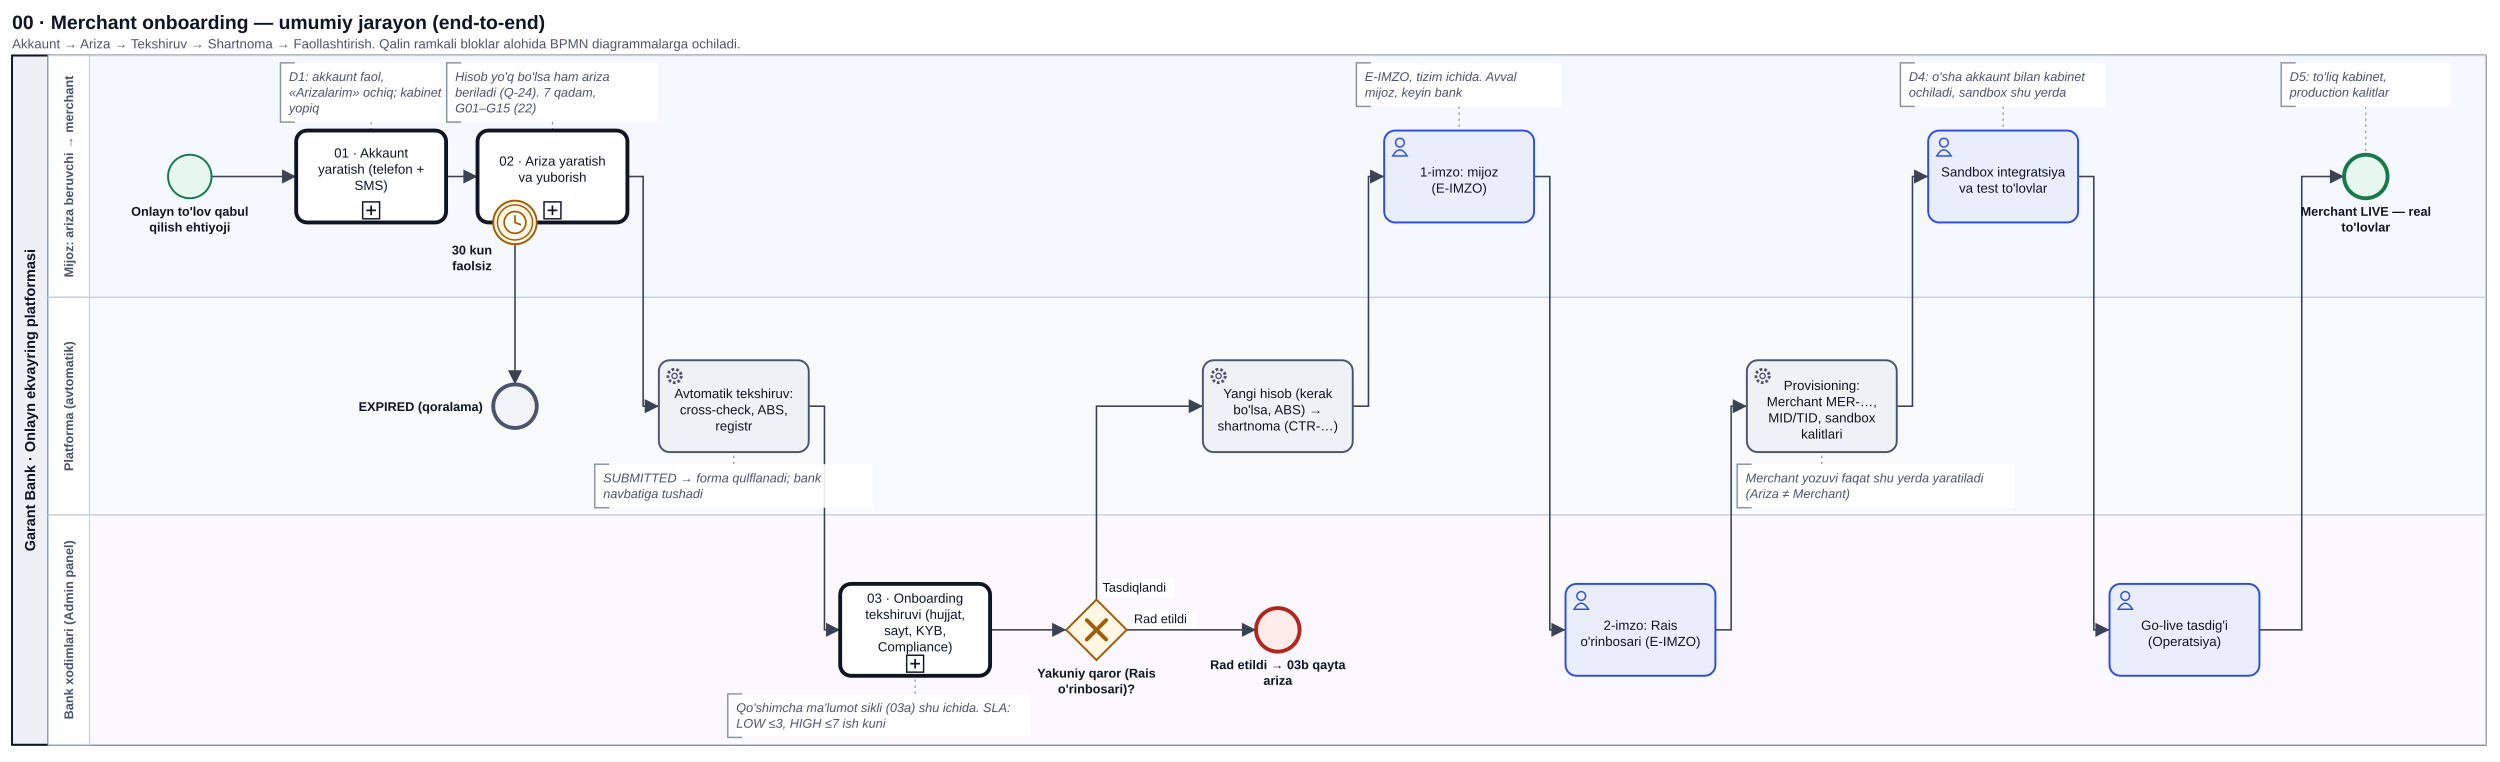
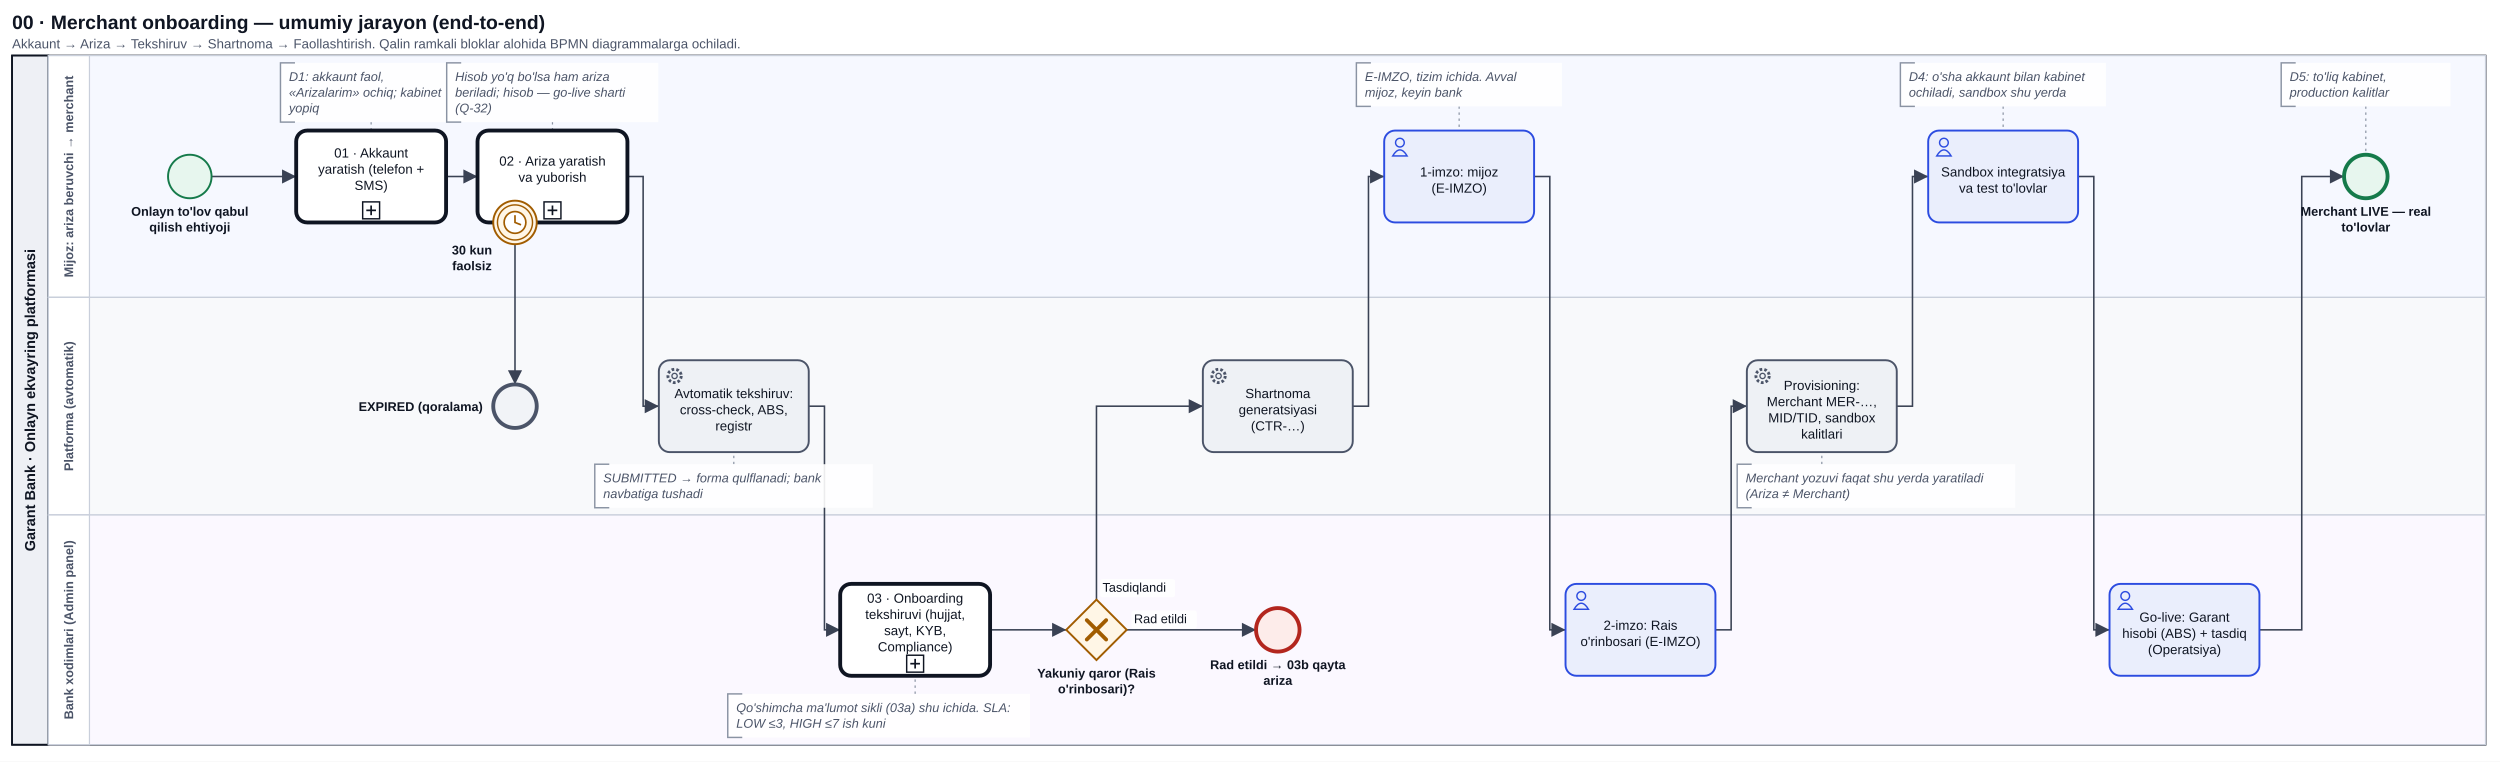
<svg xmlns="http://www.w3.org/2000/svg" width="2068" height="630" viewBox="0 0 2068 630" font-family="Segoe UI, Arial, Helvetica, sans-serif">
  <defs>
    <marker id="arr" viewBox="0 0 10 10" refX="10" refY="5" markerWidth="9" markerHeight="9" orient="auto-start-reverse">
      <path d="M0,0 L10,5 L0,10 z" fill="#3A4254" />
    </marker>
  </defs>
  <rect x="0" y="0" width="2068" height="630" fill="#FFFFFF" />
  <text x="10" y="24" font-size="16" font-weight="700" fill="#0F1522">00 · Merchant onboarding — umumiy jarayon (end-to-end)</text>
  <text x="10" y="40" font-size="11" fill="#4B5468">Akkaunt → Ariza → Tekshiruv → Shartnoma → Faollashtirish. Qalin ramkali bloklar alohida BPMN diagrammalarga ochiladi.</text>
  <rect x="10" y="46" width="2046" height="570" fill="#FFFFFF" stroke="#0F1522" stroke-width="1.5" />
  <rect x="10" y="46" width="30" height="570" fill="#EEF0F5" stroke="#0F1522" stroke-width="1.5" />
  <g transform="translate(25,331) rotate(-90)">
    <text x="0" y="4" text-anchor="middle" font-size="12" font-weight="700" fill="#0F1522">Garant Bank · Onlayn ekvayring platformasi</text>
  </g>
  <rect x="40" y="46" width="2016" height="200" fill="#F6F8FF" stroke="#C9CFDB" />
  <rect x="40" y="46" width="34" height="200" fill="#FFFFFF" stroke="#C9CFDB" />
  <g transform="translate(57,146) rotate(-90)">
    <text x="0" y="3.5" text-anchor="middle" font-size="10.5" font-weight="600" fill="#4B5468">Mijoz: ariza beruvchi → merchant</text>
  </g>
  <rect x="40" y="246" width="2016" height="180" fill="#F8F9FB" stroke="#C9CFDB" />
  <rect x="40" y="246" width="34" height="180" fill="#FFFFFF" stroke="#C9CFDB" />
  <g transform="translate(57,336) rotate(-90)">
    <text x="0" y="3.5" text-anchor="middle" font-size="10.5" font-weight="600" fill="#4B5468">Platforma (avtomatik)</text>
  </g>
  <rect x="40" y="426" width="2016" height="190" fill="#FBF8FF" stroke="#C9CFDB" />
  <rect x="40" y="426" width="34" height="190" fill="#FFFFFF" stroke="#C9CFDB" />
  <g transform="translate(57,521) rotate(-90)">
    <text x="0" y="3.5" text-anchor="middle" font-size="10.5" font-weight="600" fill="#4B5468">Bank xodimlari (Admin panel)</text>
  </g>
  <path d="M175,146 L245,146" fill="none" stroke="#3A4254" stroke-width="1.3" marker-end="url(#arr)" />
  <path d="M369,146 L395,146" fill="none" stroke="#3A4254" stroke-width="1.3" marker-end="url(#arr)" />
  <path d="M519,146 L532,146 L532,336 L545,336" fill="none" stroke="#3A4254" stroke-width="1.3" marker-end="url(#arr)" />
  <path d="M669,336 L682,336 L682,521 L695,521" fill="none" stroke="#3A4254" stroke-width="1.3" marker-end="url(#arr)" />
  <path d="M819,521 L882,521" fill="none" stroke="#3A4254" stroke-width="1.3" marker-end="url(#arr)" />
  <path d="M907,496 L907,336 L995,336" fill="none" stroke="#3A4254" stroke-width="1.3" marker-end="url(#arr)" />
  <path d="M932,521 L1039,521" fill="none" stroke="#3A4254" stroke-width="1.3" marker-end="url(#arr)" />
  <path d="M1119,336 L1132,336 L1132,146 L1145,146" fill="none" stroke="#3A4254" stroke-width="1.3" marker-end="url(#arr)" />
  <path d="M1269,146 L1282,146 L1282,521 L1295,521" fill="none" stroke="#3A4254" stroke-width="1.3" marker-end="url(#arr)" />
  <path d="M1419,521 L1432,521 L1432,336 L1445,336" fill="none" stroke="#3A4254" stroke-width="1.3" marker-end="url(#arr)" />
  <path d="M1569,336 L1582,336 L1582,146 L1595,146" fill="none" stroke="#3A4254" stroke-width="1.3" marker-end="url(#arr)" />
  <path d="M1719,146 L1732,146 L1732,521 L1745,521" fill="none" stroke="#3A4254" stroke-width="1.3" marker-end="url(#arr)" />
  <path d="M1869,521 L1904,521 L1904,146 L1939,146" fill="none" stroke="#3A4254" stroke-width="1.3" marker-end="url(#arr)" />
  <path d="M426,202 L426,318" fill="none" stroke="#3A4254" stroke-width="1.3" marker-end="url(#arr)" />
  <path d="M307,101 L307,108" stroke="#8A93A3" stroke-dasharray="2,3" fill="none" />
  <rect x="232" y="52" width="150" height="49" fill="#FFFFFF" fill-opacity="0.9" stroke="none" />
  <path d="M244,52 L232,52 L232,101 L244,101" fill="none" stroke="#8A93A3" stroke-width="1.2" />
  <text x="239" y="67" font-size="10.5" fill="#4B5468" font-style="italic">D1: akkaunt faol,</text>
  <text x="239" y="80" font-size="10.5" fill="#4B5468" font-style="italic">«Arizalarim» ochiq; kabinet</text>
  <text x="239" y="93" font-size="10.5" fill="#4B5468" font-style="italic">yopiq</text>
  <path d="M457,101 L457,108" stroke="#8A93A3" stroke-dasharray="2,3" fill="none" />
  <rect x="369.5" y="52" width="175" height="49" fill="#FFFFFF" fill-opacity="0.9" stroke="none" />
  <path d="M381.5,52 L369.5,52 L369.5,101 L381.5,101" fill="none" stroke="#8A93A3" stroke-width="1.2" />
  <text x="376.5" y="67" font-size="10.5" fill="#4B5468" font-style="italic">Hisob yo'q bo'lsa ham ariza</text>
-   <text x="376.5" y="80" font-size="10.5" fill="#4B5468" font-style="italic">beriladi (Q-24). 7 qadam,</text>
-   <text x="376.5" y="93" font-size="10.5" fill="#4B5468" font-style="italic">G01–G15 (22)</text>
+   <text x="376.5" y="80" font-size="10.5" fill="#4B5468" font-style="italic">beriladi; hisob — go-live sharti</text>
+   <text x="376.5" y="93" font-size="10.5" fill="#4B5468" font-style="italic">(Q-32)</text>
  <path d="M607,384 L607,374" stroke="#8A93A3" stroke-dasharray="2,3" fill="none" />
  <rect x="492" y="384" width="230" height="36" fill="#FFFFFF" fill-opacity="0.9" stroke="none" />
  <path d="M504,384 L492,384 L492,420 L504,420" fill="none" stroke="#8A93A3" stroke-width="1.2" />
  <text x="499" y="399" font-size="10.5" fill="#4B5468" font-style="italic">SUBMITTED → forma qulflanadi; bank</text>
  <text x="499" y="412" font-size="10.5" fill="#4B5468" font-style="italic">navbatiga tushadi</text>
  <path d="M757,574 L757,559" stroke="#8A93A3" stroke-dasharray="2,3" fill="none" />
  <rect x="602" y="574" width="250" height="36" fill="#FFFFFF" fill-opacity="0.9" stroke="none" />
  <path d="M614,574 L602,574 L602,610 L614,610" fill="none" stroke="#8A93A3" stroke-width="1.2" />
  <text x="609" y="589" font-size="10.5" fill="#4B5468" font-style="italic">Qo'shimcha ma'lumot sikli (03a) shu ichida. SLA:</text>
  <text x="609" y="602" font-size="10.5" fill="#4B5468" font-style="italic">LOW ≤3, HIGH ≤7 ish kuni</text>
  <path d="M1207,88 L1207,108" stroke="#8A93A3" stroke-dasharray="2,3" fill="none" />
  <rect x="1122" y="52" width="170" height="36" fill="#FFFFFF" fill-opacity="0.9" stroke="none" />
  <path d="M1134,52 L1122,52 L1122,88 L1134,88" fill="none" stroke="#8A93A3" stroke-width="1.2" />
  <text x="1129" y="67" font-size="10.5" fill="#4B5468" font-style="italic">E-IMZO, tizim ichida. Avval</text>
  <text x="1129" y="80" font-size="10.5" fill="#4B5468" font-style="italic">mijoz, keyin bank</text>
  <path d="M1507,384 L1507,374" stroke="#8A93A3" stroke-dasharray="2,3" fill="none" />
  <rect x="1437" y="384" width="230" height="36" fill="#FFFFFF" fill-opacity="0.9" stroke="none" />
  <path d="M1449,384 L1437,384 L1437,420 L1449,420" fill="none" stroke="#8A93A3" stroke-width="1.2" />
  <text x="1444" y="399" font-size="10.5" fill="#4B5468" font-style="italic">Merchant yozuvi faqat shu yerda yaratiladi</text>
  <text x="1444" y="412" font-size="10.5" fill="#4B5468" font-style="italic">(Ariza ≠ Merchant)</text>
  <path d="M1657,88 L1657,108" stroke="#8A93A3" stroke-dasharray="2,3" fill="none" />
  <rect x="1572" y="52" width="170" height="36" fill="#FFFFFF" fill-opacity="0.9" stroke="none" />
  <path d="M1584,52 L1572,52 L1572,88 L1584,88" fill="none" stroke="#8A93A3" stroke-width="1.2" />
  <text x="1579" y="67" font-size="10.5" fill="#4B5468" font-style="italic">D4: o'sha akkaunt bilan kabinet</text>
  <text x="1579" y="80" font-size="10.5" fill="#4B5468" font-style="italic">ochiladi, sandbox shu yerda</text>
  <path d="M1957,88 L1957,128" stroke="#8A93A3" stroke-dasharray="2,3" fill="none" />
  <rect x="1887" y="52" width="140" height="36" fill="#FFFFFF" fill-opacity="0.9" stroke="none" />
  <path d="M1899,52 L1887,52 L1887,88 L1899,88" fill="none" stroke="#8A93A3" stroke-width="1.2" />
  <text x="1894" y="67" font-size="10.5" fill="#4B5468" font-style="italic">D5: to'liq kabinet,</text>
  <text x="1894" y="80" font-size="10.5" fill="#4B5468" font-style="italic">production kalitlar</text>
  <circle cx="157" cy="146" r="18" fill="#E7F6EE" stroke="#157A4A" stroke-width="1.6" />
  <text x="157" y="178.5" text-anchor="middle" font-size="10.5" fill="#0F1522" font-weight="600">Onlayn to'lov qabul</text>
  <text x="157" y="191.5" text-anchor="middle" font-size="10.5" fill="#0F1522" font-weight="600">qilish ehtiyoji</text>
  <rect x="245" y="108" width="124" height="76" rx="9" fill="#FFFFFF" stroke="#0F1522" stroke-width="3.2" />
  <rect x="300" y="167" width="14" height="14" fill="#FFFFFF" stroke="#0F1522" stroke-width="1.2" />
  <path d="M307,170 L307,178 M303,174 L311,174" stroke="#0F1522" stroke-width="1.4" />
  <text x="307" y="130.3" text-anchor="middle" font-size="11" fill="#0F1522">01 · Akkaunt</text>
  <text x="307" y="143.7" text-anchor="middle" font-size="11" fill="#0F1522">yaratish (telefon +</text>
  <text x="307" y="157.1" text-anchor="middle" font-size="11" fill="#0F1522">SMS)</text>
  <rect x="395" y="108" width="124" height="76" rx="9" fill="#FFFFFF" stroke="#0F1522" stroke-width="3.2" />
  <rect x="450" y="167" width="14" height="14" fill="#FFFFFF" stroke="#0F1522" stroke-width="1.2" />
  <path d="M457,170 L457,178 M453,174 L461,174" stroke="#0F1522" stroke-width="1.4" />
  <text x="457" y="137" text-anchor="middle" font-size="11" fill="#0F1522">02 · Ariza yaratish</text>
  <text x="457" y="150.4" text-anchor="middle" font-size="11" fill="#0F1522">va yuborish</text>
  <rect x="545" y="298" width="124" height="76" rx="9" fill="#EEF1F5" stroke="#4B5468" stroke-width="1.6" />
  <circle cx="558" cy="311" r="5.5" fill="none" stroke="#4B5468" stroke-width="2.4" stroke-dasharray="2.2,1.7" />
  <circle cx="558" cy="311" r="2.2" fill="none" stroke="#4B5468" stroke-width="1.1" />
  <text x="607" y="329.3" text-anchor="middle" font-size="11" fill="#0F1522">Avtomatik tekshiruv:</text>
  <text x="607" y="342.7" text-anchor="middle" font-size="11" fill="#0F1522">cross-check, ABS,</text>
  <text x="607" y="356.1" text-anchor="middle" font-size="11" fill="#0F1522">registr</text>
  <rect x="695" y="483" width="124" height="76" rx="9" fill="#FFFFFF" stroke="#0F1522" stroke-width="3.2" />
  <rect x="750" y="542" width="14" height="14" fill="#FFFFFF" stroke="#0F1522" stroke-width="1.2" />
  <path d="M757,545 L757,553 M753,549 L761,549" stroke="#0F1522" stroke-width="1.4" />
  <text x="757" y="498.6" text-anchor="middle" font-size="11" fill="#0F1522">03 · Onboarding</text>
  <text x="757" y="512" text-anchor="middle" font-size="11" fill="#0F1522">tekshiruvi (hujjat,</text>
  <text x="757" y="525.4" text-anchor="middle" font-size="11" fill="#0F1522">sayt, KYB,</text>
  <text x="757" y="538.8" text-anchor="middle" font-size="11" fill="#0F1522">Compliance)</text>
  <path d="M907,496 L932,521 L907,546 L882,521 Z" fill="#FFF6E6" stroke="#A15C00" stroke-width="1.6" />
  <path d="M899,513 L915,529 M915,513 L899,529" stroke="#A15C00" stroke-width="3.2" stroke-linecap="round" />
  <text x="907" y="560.5" text-anchor="middle" font-size="10.5" fill="#0F1522" font-weight="600">Yakuniy qaror (Rais</text>
  <text x="907" y="573.5" text-anchor="middle" font-size="10.5" fill="#0F1522" font-weight="600">o'rinbosari)?</text>
  <circle cx="1057" cy="521" r="18" fill="#FDECEA" stroke="#B3261E" stroke-width="3.2" />
  <text x="1057" y="553.5" text-anchor="middle" font-size="10.5" fill="#0F1522" font-weight="600">Rad etildi → 03b qayta</text>
  <text x="1057" y="566.5" text-anchor="middle" font-size="10.5" fill="#0F1522" font-weight="600">ariza</text>
  <rect x="995" y="298" width="124" height="76" rx="9" fill="#EEF1F5" stroke="#4B5468" stroke-width="1.6" />
  <circle cx="1008" cy="311" r="5.5" fill="none" stroke="#4B5468" stroke-width="2.4" stroke-dasharray="2.2,1.7" />
  <circle cx="1008" cy="311" r="2.2" fill="none" stroke="#4B5468" stroke-width="1.1" />
-   <text x="1057" y="329.3" text-anchor="middle" font-size="11" fill="#0F1522">Yangi hisob (kerak</text>
-   <text x="1057" y="342.7" text-anchor="middle" font-size="11" fill="#0F1522">bo'lsa, ABS) →</text>
-   <text x="1057" y="356.1" text-anchor="middle" font-size="11" fill="#0F1522">shartnoma (CTR-…)</text>
+   <text x="1057" y="329.3" text-anchor="middle" font-size="11" fill="#0F1522">Shartnoma</text>
+   <text x="1057" y="342.7" text-anchor="middle" font-size="11" fill="#0F1522">generatsiyasi</text>
+   <text x="1057" y="356.1" text-anchor="middle" font-size="11" fill="#0F1522">(CTR-…)</text>
  <rect x="1145" y="108" width="124" height="76" rx="9" fill="#EAEEFC" stroke="#2C4CE0" stroke-width="1.6" />
  <circle cx="1158" cy="118" r="3.6" fill="none" stroke="#2C4CE0" stroke-width="1.2" />
  <path d="M1152,129 Q1158,119 1164,129 Z" fill="none" stroke="#2C4CE0" stroke-width="1.2" />
  <text x="1207" y="146" text-anchor="middle" font-size="11" fill="#0F1522">1-imzo: mijoz</text>
  <text x="1207" y="159.4" text-anchor="middle" font-size="11" fill="#0F1522">(E-IMZO)</text>
  <rect x="1295" y="483" width="124" height="76" rx="9" fill="#EAEEFC" stroke="#2C4CE0" stroke-width="1.6" />
  <circle cx="1308" cy="493" r="3.6" fill="none" stroke="#2C4CE0" stroke-width="1.2" />
  <path d="M1302,504 Q1308,494 1314,504 Z" fill="none" stroke="#2C4CE0" stroke-width="1.2" />
  <text x="1357" y="521" text-anchor="middle" font-size="11" fill="#0F1522">2-imzo: Rais</text>
  <text x="1357" y="534.4" text-anchor="middle" font-size="11" fill="#0F1522">o'rinbosari (E-IMZO)</text>
  <rect x="1445" y="298" width="124" height="76" rx="9" fill="#EEF1F5" stroke="#4B5468" stroke-width="1.6" />
  <circle cx="1458" cy="311" r="5.5" fill="none" stroke="#4B5468" stroke-width="2.4" stroke-dasharray="2.2,1.7" />
  <circle cx="1458" cy="311" r="2.2" fill="none" stroke="#4B5468" stroke-width="1.1" />
  <text x="1507" y="322.6" text-anchor="middle" font-size="11" fill="#0F1522">Provisioning:</text>
  <text x="1507" y="336" text-anchor="middle" font-size="11" fill="#0F1522">Merchant MER-…,</text>
  <text x="1507" y="349.4" text-anchor="middle" font-size="11" fill="#0F1522">MID/TID, sandbox</text>
  <text x="1507" y="362.8" text-anchor="middle" font-size="11" fill="#0F1522">kalitlari</text>
  <rect x="1595" y="108" width="124" height="76" rx="9" fill="#EAEEFC" stroke="#2C4CE0" stroke-width="1.6" />
  <circle cx="1608" cy="118" r="3.6" fill="none" stroke="#2C4CE0" stroke-width="1.2" />
  <path d="M1602,129 Q1608,119 1614,129 Z" fill="none" stroke="#2C4CE0" stroke-width="1.2" />
  <text x="1657" y="146" text-anchor="middle" font-size="11" fill="#0F1522">Sandbox integratsiya</text>
  <text x="1657" y="159.4" text-anchor="middle" font-size="11" fill="#0F1522">va test to'lovlar</text>
  <rect x="1745" y="483" width="124" height="76" rx="9" fill="#EAEEFC" stroke="#2C4CE0" stroke-width="1.6" />
  <circle cx="1758" cy="493" r="3.6" fill="none" stroke="#2C4CE0" stroke-width="1.2" />
  <path d="M1752,504 Q1758,494 1764,504 Z" fill="none" stroke="#2C4CE0" stroke-width="1.2" />
-   <text x="1807" y="521" text-anchor="middle" font-size="11" fill="#0F1522">Go-live tasdig'i</text>
-   <text x="1807" y="534.4" text-anchor="middle" font-size="11" fill="#0F1522">(Operatsiya)</text>
+   <text x="1807" y="514.3" text-anchor="middle" font-size="11" fill="#0F1522">Go-live: Garant</text>
+   <text x="1807" y="527.7" text-anchor="middle" font-size="11" fill="#0F1522">hisobi (ABS) + tasdiq</text>
+   <text x="1807" y="541.1" text-anchor="middle" font-size="11" fill="#0F1522">(Operatsiya)</text>
  <circle cx="1957" cy="146" r="18" fill="#E7F6EE" stroke="#157A4A" stroke-width="3.2" />
  <text x="1957" y="178.5" text-anchor="middle" font-size="10.5" fill="#0F1522" font-weight="600">Merchant LIVE — real</text>
  <text x="1957" y="191.5" text-anchor="middle" font-size="10.5" fill="#0F1522" font-weight="600">to'lovlar</text>
  <circle cx="426" cy="336" r="18" fill="#F1F3F7" stroke="#4B5468" stroke-width="3.2" />
  <text x="348" y="340" text-anchor="middle" font-size="10.5" fill="#0F1522" font-weight="600">EXPIRED (qoralama)</text>
  <circle cx="426" cy="184" r="18" fill="#FFF6E6" stroke="#A15C00" stroke-width="1.6" />
  <circle cx="426" cy="184" r="14.5" fill="none" stroke="#A15C00" stroke-width="1.2" />
  <circle cx="426" cy="184" r="9" fill="#FFFFFF" stroke="#A15C00" stroke-width="1.4" />
  <path d="M426,178 L426,184 L431,186" fill="none" stroke="#A15C00" stroke-width="1.4" />
  <text x="390.4" y="210.5" text-anchor="middle" font-size="10.5" fill="#0F1522" font-weight="600">30 kun</text>
  <text x="390.4" y="223.5" text-anchor="middle" font-size="10.5" fill="#0F1522" font-weight="600">faolsiz</text>
  <rect x="910" y="479" width="62" height="15" fill="#FFFFFF" fill-opacity="0.85" rx="2" />
  <text x="912" y="489.5" font-size="10.5" fill="#0F1522">Tasdiqlandi</text>
  <rect x="936" y="505" width="54" height="15" fill="#FFFFFF" fill-opacity="0.85" rx="2" />
  <text x="938" y="515.5" font-size="10.5" fill="#0F1522">Rad etildi</text>
</svg>
